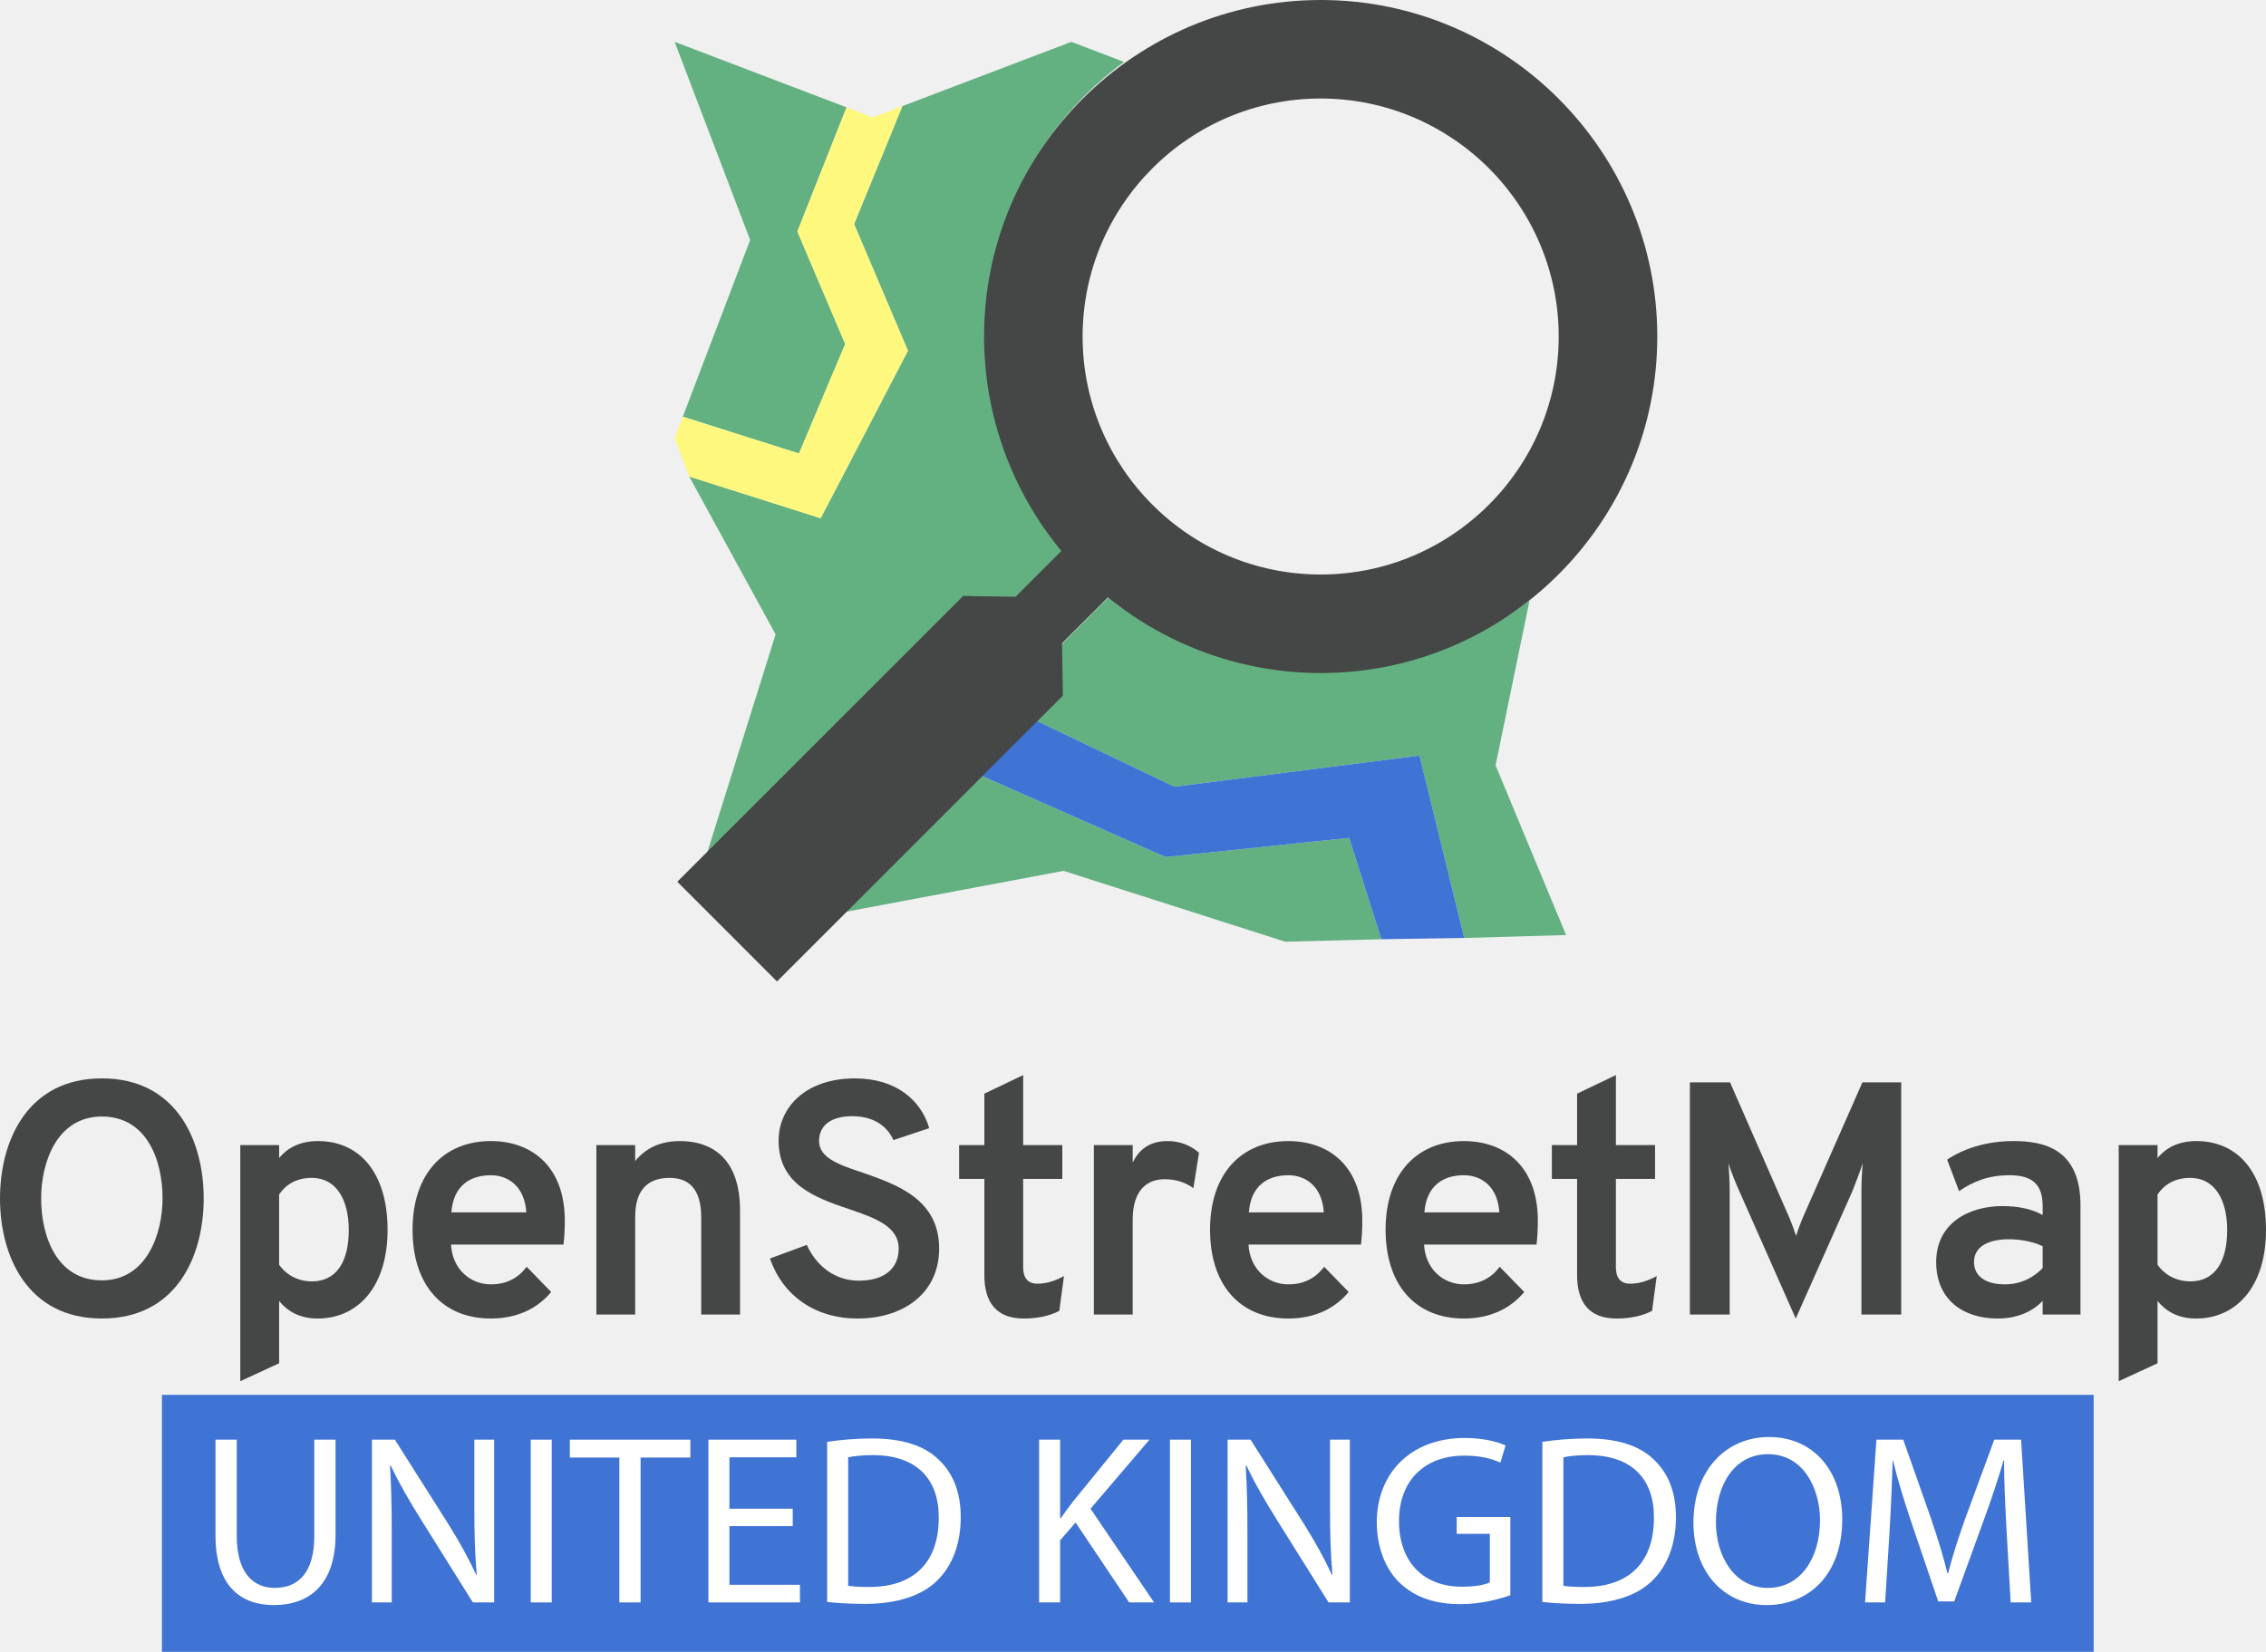
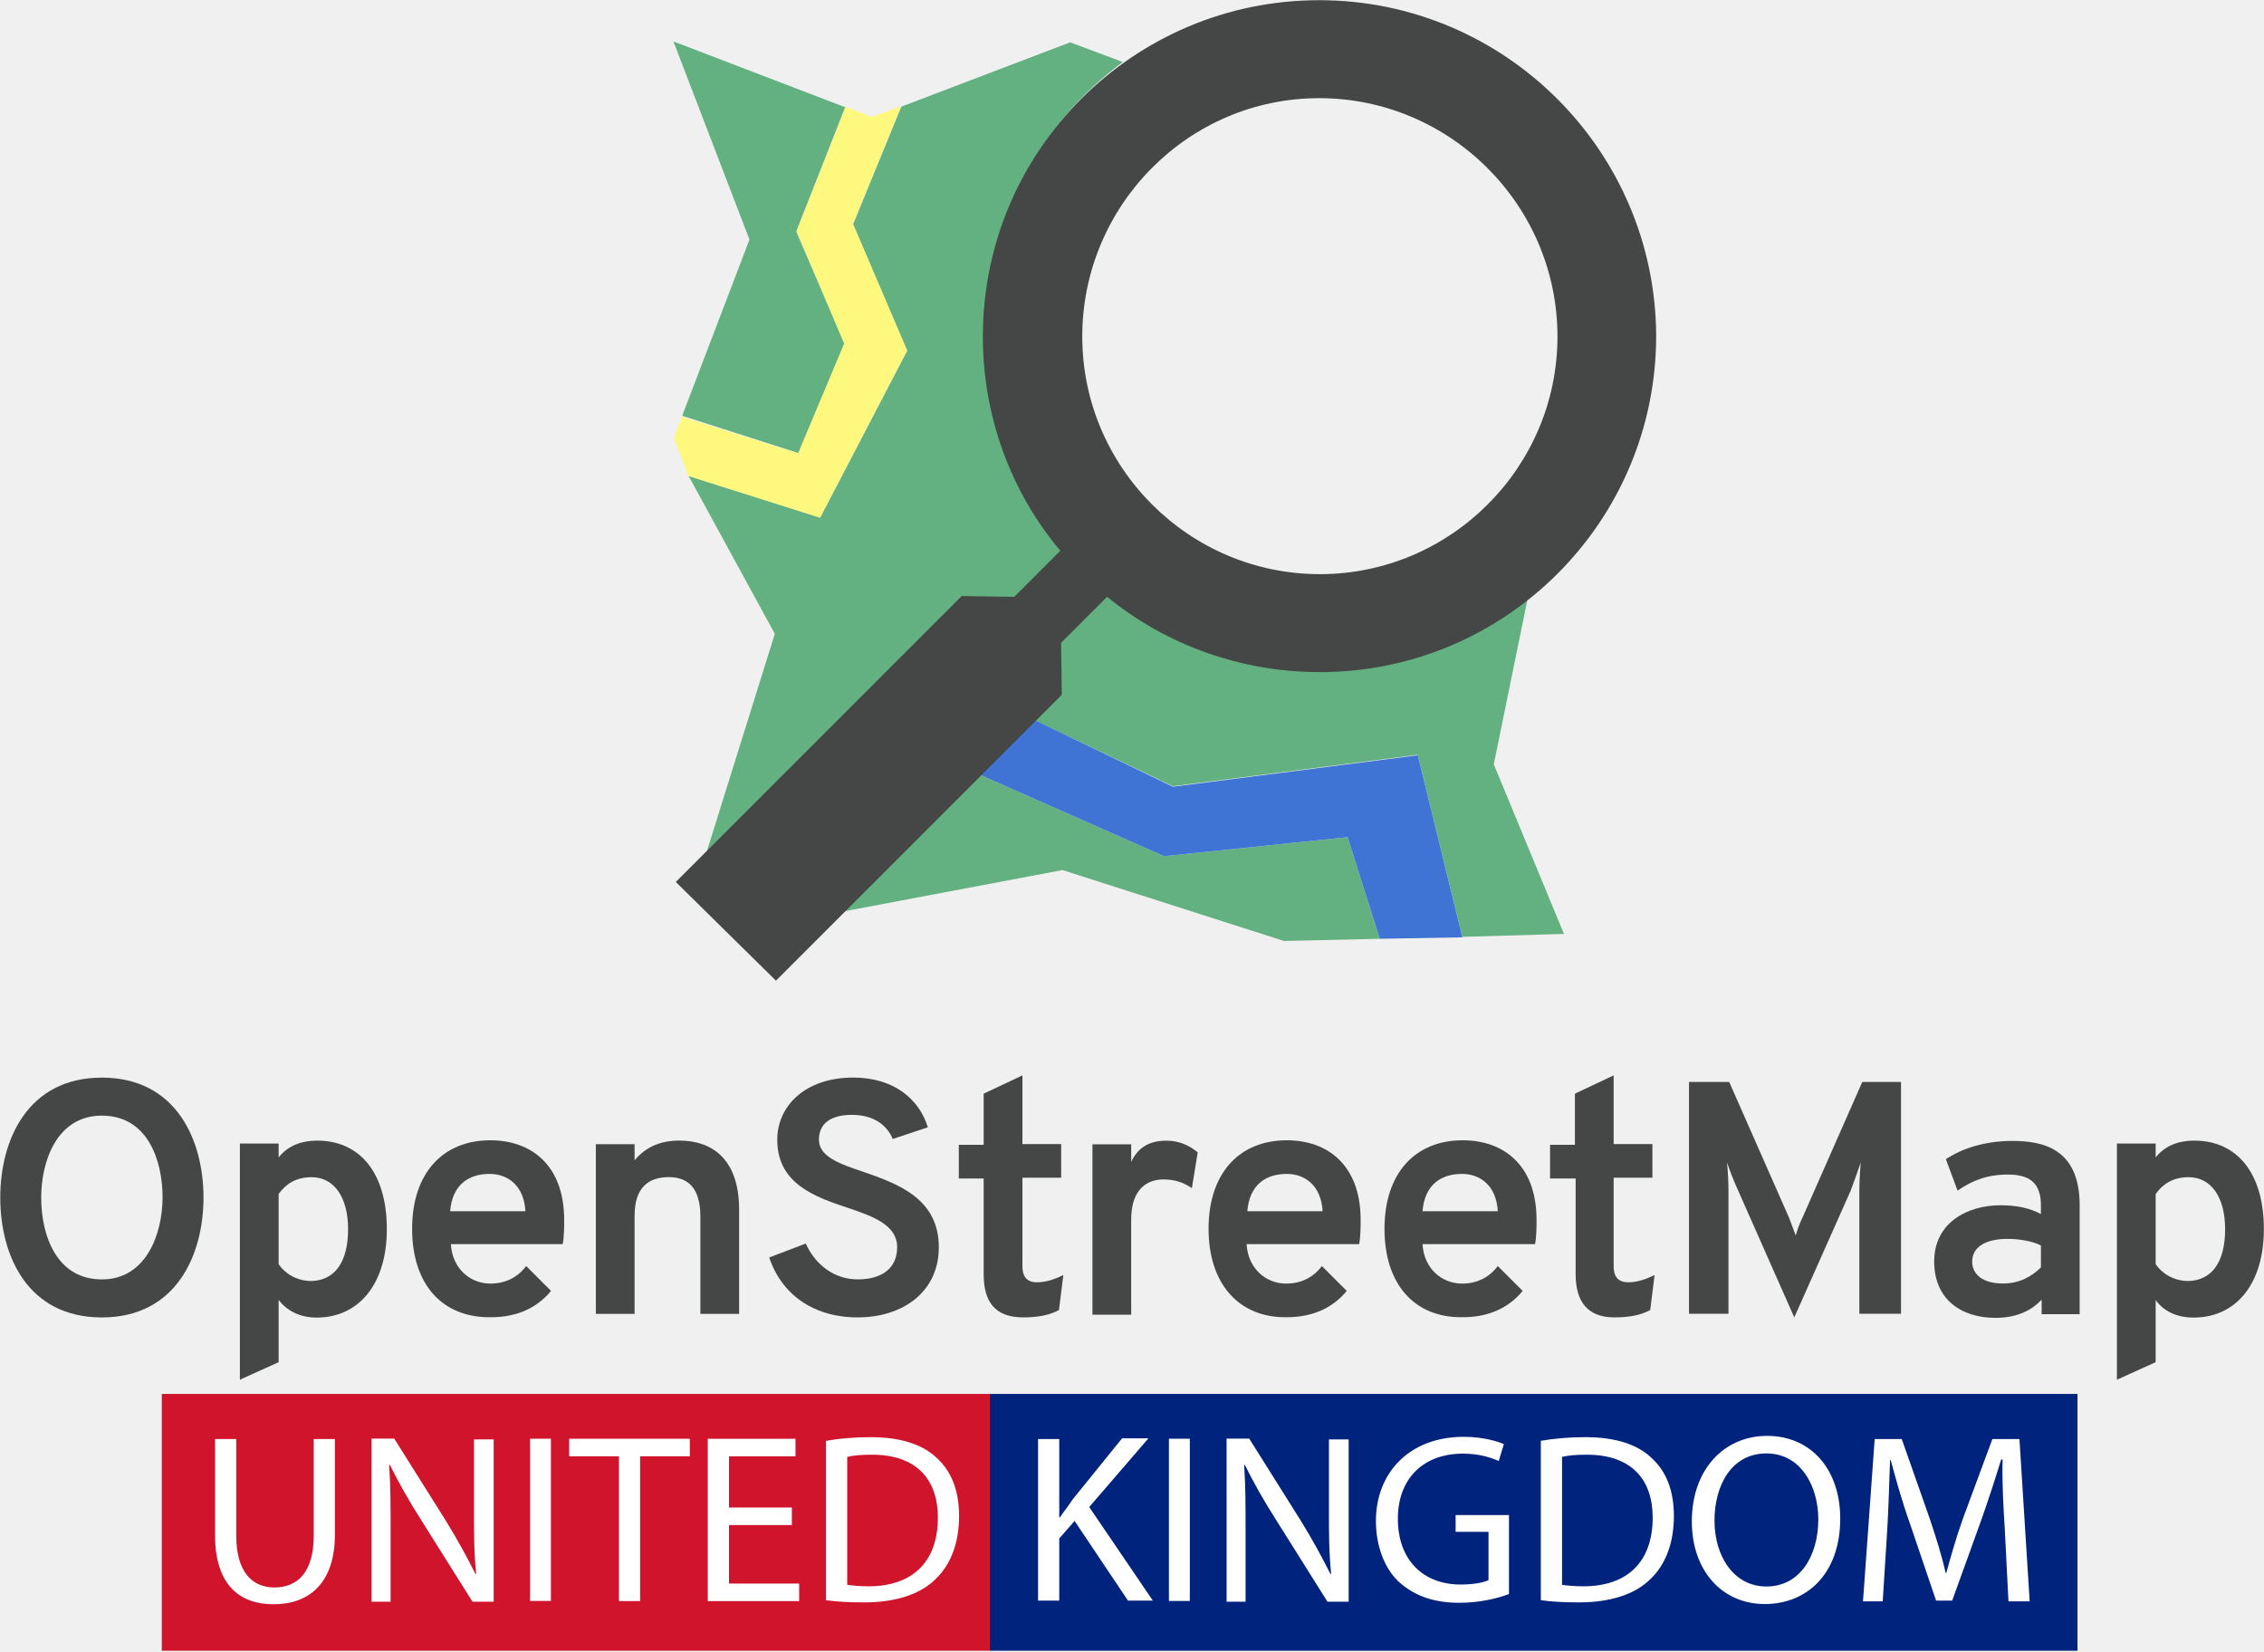
- <svg xmlns="http://www.w3.org/2000/svg" width="80.246mm" height="58.51mm" viewBox="0 0 80.246 58.51" version="1.1" id="svg5194">
-   <defs id="defs5188" />
+ <svg xmlns="http://www.w3.org/2000/svg" version="1.1" id="svg5194" x="0px" y="0px" viewBox="0 0 227.5 165.9" style="enable-background:new 0 0 227.5 165.9;" xml:space="preserve">
+   <style type="text/css">
+ 	.st0{fill:#D0142C;}
+ 	.st1{fill:#00237D;}
+ 	.st2{fill:#63B181;}
+ 	.st3{fill:#4074D4;}
+ 	.st4{fill:#FFF87F;}
+ 	.st5{fill:#454646;}
+ 	.st6{fill:#FFFFFF;}
+ </style>
  <g id="layer1" transform="translate(-97.24107,-207.5451)">
    <g id="g6567">
-       <path id="path4671" style="fill:#4074d4;fill-opacity:1;fill-rule:nonzero;stroke:none;stroke-width:0.735" d="m 171.384,266.055 h -68.408 v -9.103 h 68.408 z" />
-       <g transform="matrix(0.7346247,0,0,-0.7346247,145.0177,237.2233)" id="g4673">
-         <path id="path4675" style="fill:#63b181;fill-opacity:1;fill-rule:nonzero;stroke:none" d="m 0,0 -8.849,-0.925 -9.999,4.419 -6.322,-7.228 11.402,2.143 10.689,-3.416 4.631,0.12 z" />
+       <path id="path4671" class="st0" d="M196.7,373.4h-83.2v-25.8h83.2V373.4z" />
+       <path id="path4671_1_" class="st1" d="M306.1,373.4H196.7v-25.8h109.3V373.4z" />
+       <g id="g4673" transform="matrix(0.7346247,0,0,-0.7346247,145.0177,237.2233)">
+         <path id="path4675" class="st2" d="M119.3-74.1l-25.1-2.6L65.9-64.2L48-84.7l32.3,6.1l30.3-9.7     l13.1,0.3L119.3-74.1z" />
      </g>
-       <g transform="matrix(0.7346247,0,0,-0.7346247,147.5093,234.3091)" id="g4677">
-         <path id="path4679" style="fill:#63b181;fill-opacity:1;fill-rule:nonzero;stroke:none" d="m 0,0 2.161,-8.794 4.907,0.142 -3.4,8.179 1.637,7.953 C 2.557,5.352 -0.89,4.083 -4.635,4.083 c -3.889,0 -7.458,1.367 -10.255,3.645 l -2.606,-2.606 -2.033,-2.933 7.713,-3.69 z" />
+       <g id="g4677" transform="matrix(0.7346247,0,0,-0.7346247,147.5093,234.3091)">
+         <path id="path4679" class="st2" d="M125.5-66.8l6.1-24.9l13.9,0.4l-9.6,23.2l4.6,22.5     c-7.8-6-17.6-9.6-28.2-9.6c-11,0-21.1,3.9-29.1,10.3l-7.4-7.4l-5.8-8.3L92-71.1L125.5-66.8z" />
      </g>
-       <g transform="matrix(0.7346247,0,0,-0.7346247,145.0177,237.2233)" id="g4681">
-         <path id="path4683" style="fill:#4074d4;fill-opacity:1;fill-rule:nonzero;stroke:none" d="m 0,0 1.552,-4.887 4,0.06 -2.16,8.794 -11.816,-1.501 -7.712,3.69 -2.712,-2.662 9.999,-4.419 z" />
+       <g id="g4681" transform="matrix(0.7346247,0,0,-0.7346247,145.0177,237.2233)">
+         <path id="path4683" class="st3" d="M119.3-74.1l4.4-13.9l11.3,0.2l-6.1,24.9l-33.5-4.3     L73.6-56.7l-7.7-7.5l28.3-12.5L119.3-74.1z" />
      </g>
-       <g transform="matrix(0.7346247,0,0,-0.7346247,137.0475,209.7398)" id="g4685">
-         <path id="path4687" style="fill:#63b181;fill-opacity:1;fill-rule:nonzero;stroke:none" d="m 0,0 -2.541,0.97 -8.145,-3.099 -2.329,-5.687 2.597,-6.108 -4.207,-8.075 -6.337,2.011 4.164,-7.611 -3.571,-11.403 13.08,13.026 2.185,-0.335 2.492,2.492 c -2.509,2.861 -4.034,6.607 -4.034,10.711 0,5.381 2.616,10.15 6.646,13.108" />
+       <g id="g4685" transform="matrix(0.7346247,0,0,-0.7346247,137.0475,209.7398)">
+         <path id="path4687" class="st2" d="M99.4-5.5l-7.2,2.7l-23.1-8.8l-6.6-16.1L69.9-45L58-67.8     l-18,5.7l11.8-21.6L41.7-116l37.1,36.9l6.2-0.9L92-73c-7.1,8.1-11.4,18.7-11.4,30.4C80.6-27.4,88-13.9,99.4-5.5" />
      </g>
-       <g transform="matrix(0.7346247,0,0,-0.7346247,125.5349,223.6101)" id="g4689">
-         <path id="path4691" style="fill:#63b181;fill-opacity:1;fill-rule:nonzero;stroke:none" d="m 0,0 2.229,5.281 -2.306,5.426 2.371,5.985 -8.288,3.159 3.641,-9.555 -3.246,-8.519 z" />
+       <g id="g4689" transform="matrix(0.7346247,0,0,-0.7346247,125.5349,223.6101)">
+         <path id="path4691" class="st2" d="M70.7-40.1l6.3,15L70.4-9.8l6.7,17l-23.5,9L64-10.9     l-9.2-24.1L70.7-40.1z" />
      </g>
-       <g transform="matrix(0.7346247,0,0,-0.7346247,127.4867,215.4822)" id="g4693">
-         <path id="path4695" style="fill:#fff87f;fill-opacity:1;fill-rule:nonzero;stroke:none" d="m 0,0 2.329,5.687 -1.425,-0.541 -1.267,0.482 -2.371,-5.985 2.306,-5.426 -2.229,-5.281 -5.599,1.777 -0.395,-1.037 0.703,-1.848 6.338,-2.011 4.206,8.075 z" />
+       <g id="g4693" transform="matrix(0.7346247,0,0,-0.7346247,127.4867,215.4822)">
+         <path id="path4695" class="st4" d="M75.5-19.8l6.6,16.1l-4-1.5l-3.6,1.4l-6.7-17l6.5-15.4     l-6.3-15l-15.9,5L51-49.1l2-5.2L71-60l11.9,22.9L75.5-19.8z" />
      </g>
-       <g transform="matrix(0.7346247,0,0,-0.7346247,152.4397,219.4651)" id="g4697">
-         <path id="path4699" style="fill:#454646;fill-opacity:1;fill-rule:nonzero;stroke:none" d="m 0,0 c 0,-6.327 -5.148,-11.475 -11.475,-11.475 -6.328,0 -11.476,5.148 -11.476,11.475 0,6.327 5.148,11.476 11.476,11.476 C -5.147,11.476 0,6.328 0,0 m -11.475,16.226 c -8.947,0 -16.226,-7.278 -16.226,-16.225 0,-3.774 1.322,-7.434 3.726,-10.339 l -2.21,-2.21 -2.524,0.039 -13.78,-13.78 4.806,-4.807 13.78,13.78 -0.039,2.525 2.217,2.216 c 2.888,-2.355 6.519,-3.651 10.251,-3.651 8.947,0 16.226,7.279 16.226,16.226 -0.002,8.947 -7.28,16.226 -16.227,16.226 z" />
+       <g id="g4697" transform="matrix(0.7346247,0,0,-0.7346247,152.4397,219.4651)">
+         <path id="path4699" class="st5" d="M137.9-29.8c0-17.9-14.6-32.5-32.5-32.5     c-17.9,0-32.5,14.6-32.5,32.5S87.4,2.8,105.3,2.8S137.9-11.8,137.9-29.8 M105.3,16.2c-25.4,0-46-20.6-46-46     c0-10.7,3.7-21.1,10.6-29.3l-6.3-6.3l-7.2,0.1l-39.1-39.1L31-117.9l39.1,39.1L70-71.7l6.3,6.3c8.2-6.7,18.5-10.3,29.1-10.3     c25.4,0,46,20.6,46,46C151.3-4.4,130.7,16.2,105.3,16.2z" />
      </g>
-       <g transform="matrix(0.7346247,0,0,-0.7346247,105.6255,258.5396)" id="g4701">
-         <path id="path4703" style="fill:#ffffff;fill-opacity:1;fill-rule:nonzero;stroke:none" d="m 0,0 v -4.646 c 0,-1.757 0.78,-2.502 1.828,-2.502 1.164,0 1.909,0.768 1.909,2.502 V 0 h 1.025 v -4.576 c 0,-2.41 -1.269,-3.399 -2.969,-3.399 -1.606,0 -2.817,0.919 -2.817,3.353 V 0 Z" />
+       <g id="g4701" transform="matrix(0.7346247,0,0,-0.7346247,105.6255,258.5396)">
+         <path id="path4703" class="st6" d="M20.9-127.4v-13.2c0-5,2.2-7.1,5.2-7.1     c3.3,0,5.4,2.2,5.4,7.1v13.2h2.9v-13c0-6.8-3.6-9.6-8.4-9.6c-4.6,0-8,2.6-8,9.5v13.1H20.9z" />
      </g>
-       <g transform="matrix(0.7346247,0,0,-0.7346247,110.412,264.3042)" id="g4705">
-         <path id="path4707" style="fill:#ffffff;fill-opacity:1;fill-rule:nonzero;stroke:none" d="M 0,0 V 7.847 H 1.106 L 3.621,3.877 C 4.203,2.957 4.657,2.13 5.029,1.327 L 5.053,1.339 C 4.96,2.387 4.937,3.341 4.937,4.564 V 7.847 H 5.892 V 0 H 4.866 L 2.375,3.982 C 1.828,4.855 1.304,5.751 0.908,6.601 L 0.873,6.59 C 0.932,5.6 0.955,4.657 0.955,3.353 V 0 Z" />
+       <g id="g4705" transform="matrix(0.7346247,0,0,-0.7346247,110.412,264.3042)">
+         <path id="path4707" class="st6" d="M32.9-141.7v22.2H36l7.1-11.3c1.6-2.6,2.9-5,4-7.2l0.1,0     c-0.3,3-0.3,5.7-0.3,9.1v9.3h2.7v-22.2h-2.9l-7.1,11.3c-1.6,2.5-3,5-4.2,7.4l-0.1,0c0.2-2.8,0.2-5.5,0.2-9.2v-9.5H32.9z" />
      </g>
-       <path id="path4709" style="fill:#ffffff;fill-opacity:1;fill-rule:nonzero;stroke:none;stroke-width:0.735" d="m 116.78,264.304 h -0.744 v -5.765 h 0.744 z" />
-       <g transform="matrix(0.7346247,0,0,-0.7346247,119.1745,259.1727)" id="g4711">
-         <path id="path4713" style="fill:#ffffff;fill-opacity:1;fill-rule:nonzero;stroke:none" d="m 0,0 h -2.387 v 0.862 h 5.81 V 0 H 1.024 V -6.985 H 0 Z" />
+       <path id="path4709" class="st6" d="M152.6,368.4h-2.1v-16.3h2.1V368.4z" />
+       <g id="g4711" transform="matrix(0.7346247,0,0,-0.7346247,119.1745,259.1727)">
+         <path id="path4713" class="st6" d="M54.8-128.9H48v2.4h16.5v-2.4h-6.8v-19.8h-2.9V-128.9z" />
      </g>
-       <g transform="matrix(0.7346247,0,0,-0.7346247,125.3133,261.6014)" id="g4715">
-         <path id="path4717" style="fill:#ffffff;fill-opacity:1;fill-rule:nonzero;stroke:none" d="m 0,0 h -3.051 v -2.829 h 3.4 v -0.85 H -4.063 V 4.168 H 0.175 V 3.318 H -3.051 V 0.838 H 0 Z" />
+       <g id="g4715" transform="matrix(0.7346247,0,0,-0.7346247,125.3133,261.6014)">
+         <path id="path4717" class="st6" d="M70.1-135h-8.6v-8h9.6v-2.4H58.6v22.2h12v-2.4h-9.1v-7h8.6     V-135z" />
      </g>
-       <g transform="matrix(0.7346247,0,0,-0.7346247,127.2775,263.7142)" id="g4719">
-         <path id="path4721" style="fill:#ffffff;fill-opacity:1;fill-rule:nonzero;stroke:none" d="m 0,0 c 0.257,-0.046 0.629,-0.058 1.024,-0.058 2.166,0 3.342,1.211 3.342,3.329 C 4.378,5.123 3.33,6.299 1.187,6.299 0.664,6.299 0.268,6.252 0,6.194 Z m -1.013,6.939 c 0.617,0.093 1.351,0.163 2.155,0.163 1.455,0 2.491,-0.338 3.177,-0.978 0.7,-0.64 1.107,-1.548 1.107,-2.817 0,-1.281 -0.396,-2.329 -1.13,-3.051 -0.733,-0.733 -1.944,-1.129 -3.469,-1.129 -0.722,0 -1.327,0.035 -1.84,0.093 z" />
+       <g id="g4719" transform="matrix(0.7346247,0,0,-0.7346247,127.2775,263.7142)">
+         <path id="path4721" class="st6" d="M75-140.3c0.7-0.1,1.8-0.2,2.9-0.2c6.1,0,9.5,3.4,9.5,9.4     c0,5.2-2.9,8.6-9,8.6c-1.5,0-2.6-0.1-3.4-0.3V-140.3z M72.1-120.6c1.7,0.3,3.8,0.5,6.1,0.5c4.1,0,7.1-1,9-2.8     c2-1.8,3.1-4.4,3.1-8c0-3.6-1.1-6.6-3.2-8.6c-2.1-2.1-5.5-3.2-9.8-3.2c-2,0-3.8,0.1-5.2,0.3V-120.6z" />
      </g>
-       <g transform="matrix(0.7346247,0,0,-0.7346247,134.0384,258.5396)" id="g4723">
-         <path id="path4725" style="fill:#ffffff;fill-opacity:1;fill-rule:nonzero;stroke:none" d="m 0,0 h 1.013 v -3.784 h 0.035 c 0.21,0.303 0.419,0.582 0.617,0.838 L 4.063,0 H 5.32 L 2.479,-3.33 5.542,-7.847 H 4.343 L 1.758,-3.994 1.013,-4.855 V -7.847 H 0 Z" />
+       <g id="g4723" transform="matrix(0.7346247,0,0,-0.7346247,134.0384,258.5396)">
+         <path id="path4725" class="st6" d="M91.9-127.4h2.9v-10.7h0.1c0.6,0.9,1.2,1.6,1.7,2.4l6.8,8.4     h3.6l-8.1-9.4l8.7-12.8h-3.4l-7.3,10.9l-2.1-2.4v-8.5h-2.9V-127.4z" />
      </g>
-       <path id="path4727" style="fill:#ffffff;fill-opacity:1;fill-rule:nonzero;stroke:none;stroke-width:0.735" d="m 139.416,264.304 h -0.744 v -5.765 h 0.744 z" />
-       <g transform="matrix(0.7346247,0,0,-0.7346247,140.7146,264.3042)" id="g4729">
-         <path id="path4731" style="fill:#ffffff;fill-opacity:1;fill-rule:nonzero;stroke:none" d="M 0,0 V 7.847 H 1.106 L 3.621,3.877 C 4.203,2.957 4.657,2.13 5.029,1.327 L 5.053,1.339 C 4.96,2.387 4.937,3.341 4.937,4.564 V 7.847 H 5.892 V 0 H 4.866 L 2.375,3.982 C 1.828,4.855 1.304,5.751 0.908,6.601 L 0.873,6.59 C 0.932,5.6 0.955,4.657 0.955,3.353 V 0 Z" />
+       <path id="path4727" class="st6" d="M216.8,368.4h-2.1v-16.3h2.1V368.4z" />
+       <g id="g4729" transform="matrix(0.7346247,0,0,-0.7346247,140.7146,264.3042)">
+         <path id="path4731" class="st6" d="M108.6-141.7v22.2h3.1l7.1-11.3c1.6-2.6,2.9-5,4-7.2l0.1,0     c-0.3,3-0.3,5.7-0.3,9.1v9.3h2.7v-22.2h-2.9l-7.1,11.3c-1.6,2.5-3,5-4.2,7.4l-0.1,0c0.2-2.8,0.2-5.5,0.2-9.2v-9.5H108.6z" />
      </g>
-       <g transform="matrix(0.7346247,0,0,-0.7346247,150.7267,264.0478)" id="g4733">
-         <path id="path4735" style="fill:#ffffff;fill-opacity:1;fill-rule:nonzero;stroke:none" d="m 0,0 c -0.454,-0.163 -1.351,-0.431 -2.41,-0.431 -1.188,0 -2.165,0.303 -2.934,1.036 -0.676,0.652 -1.094,1.7 -1.094,2.923 0.011,2.34 1.618,4.052 4.25,4.052 0.908,0 1.618,-0.199 1.956,-0.362 L -0.478,6.392 c -0.418,0.186 -0.942,0.337 -1.734,0.337 -1.909,0 -3.155,-1.187 -3.155,-3.155 0,-1.991 1.199,-3.166 3.027,-3.166 0.663,0 1.117,0.093 1.351,0.209 V 2.958 H -2.585 V 3.772 H 0 Z" />
+       <g id="g4733" transform="matrix(0.7346247,0,0,-0.7346247,150.7267,264.0478)">
+         <path id="path4735" class="st6" d="M133.6-141.1c-1.3-0.5-3.8-1.2-6.8-1.2     c-3.4,0-6.1,0.9-8.3,2.9c-1.9,1.8-3.1,4.8-3.1,8.3c0,6.6,4.6,11.5,12,11.5c2.6,0,4.6-0.6,5.5-1l-0.7-2.3c-1.2,0.5-2.7,1-4.9,1     c-5.4,0-8.9-3.4-8.9-8.9c0-5.6,3.4-9,8.6-9c1.9,0,3.2,0.3,3.8,0.6v6.6h-4.5v2.3h7.3V-141.1z" />
      </g>
-       <g transform="matrix(0.7346247,0,0,-0.7346247,152.6049,263.7142)" id="g4737">
-         <path id="path4739" style="fill:#ffffff;fill-opacity:1;fill-rule:nonzero;stroke:none" d="m 0,0 c 0.257,-0.046 0.629,-0.058 1.024,-0.058 2.166,0 3.342,1.211 3.342,3.329 C 4.378,5.123 3.33,6.299 1.187,6.299 0.664,6.299 0.268,6.252 0,6.194 Z m -1.013,6.939 c 0.617,0.093 1.351,0.163 2.155,0.163 1.455,0 2.491,-0.338 3.177,-0.978 0.7,-0.64 1.107,-1.548 1.107,-2.817 0,-1.281 -0.396,-2.329 -1.13,-3.051 -0.733,-0.733 -1.944,-1.129 -3.469,-1.129 -0.722,0 -1.327,0.035 -1.84,0.093 z" />
+       <g id="g4737" transform="matrix(0.7346247,0,0,-0.7346247,152.6049,263.7142)">
+         <path id="path4739" class="st6" d="M138.3-140.3c0.7-0.1,1.8-0.2,2.9-0.2     c6.1,0,9.5,3.4,9.5,9.4c0,5.2-2.9,8.6-9,8.6c-1.5,0-2.6-0.1-3.4-0.3V-140.3z M135.4-120.6c1.7,0.3,3.8,0.5,6.1,0.5     c4.1,0,7.1-1,9-2.8c2-1.8,3.1-4.4,3.1-8c0-3.6-1.1-6.6-3.2-8.6c-2.1-2.1-5.5-3.2-9.8-3.2c-2,0-3.8,0.1-5.2,0.3V-120.6z" />
      </g>
-       <g transform="matrix(0.7346247,0,0,-0.7346247,158.007,261.4562)" id="g4741">
-         <path id="path4743" style="fill:#ffffff;fill-opacity:1;fill-rule:nonzero;stroke:none" d="m 0,0 c 0,-1.677 0.908,-3.178 2.503,-3.178 1.606,0 2.515,1.478 2.515,3.26 0,1.56 -0.815,3.189 -2.503,3.189 C 0.838,3.271 0,1.723 0,0 m 6.089,0.128 c 0,-2.701 -1.642,-4.133 -3.644,-4.133 -2.073,0 -3.528,1.607 -3.528,3.982 0,2.491 1.549,4.121 3.645,4.121 2.141,0 3.527,-1.641 3.527,-3.97" />
+       <g id="g4741" transform="matrix(0.7346247,0,0,-0.7346247,158.007,261.4562)">
+         <path id="path4743" class="st6" d="M151.8-134.6c0-4.8,2.6-9,7.1-9c4.6,0,7.1,4.2,7.1,9.2     c0,4.4-2.3,9-7.1,9C154.1-125.4,151.8-129.8,151.8-134.6 M169-134.3c0-7.7-4.7-11.7-10.3-11.7c-5.9,0-10,4.6-10,11.3     c0,7.1,4.4,11.7,10.3,11.7C165.1-123,169-127.7,169-134.3" />
      </g>
-       <g transform="matrix(0.7346247,0,0,-0.7346247,168.301,261.7726)" id="g4745">
-         <path id="path4747" style="fill:#ffffff;fill-opacity:1;fill-rule:nonzero;stroke:none" d="M 0,0 C -0.059,1.094 -0.128,2.41 -0.117,3.388 H -0.151 C -0.419,2.468 -0.745,1.49 -1.142,0.407 L -2.526,-3.4 h -0.769 l -1.269,3.737 c -0.373,1.106 -0.687,2.12 -0.909,3.051 H -5.495 C -5.519,2.41 -5.577,1.094 -5.646,-0.082 l -0.21,-3.364 h -0.967 l 0.548,7.847 h 1.292 l 1.338,-3.796 c 0.327,-0.966 0.594,-1.828 0.792,-2.643 h 0.036 c 0.197,0.792 0.476,1.654 0.826,2.643 l 1.397,3.796 h 1.292 l 0.489,-7.847 h -0.99 z" />
+       <g id="g4745" transform="matrix(0.7346247,0,0,-0.7346247,168.301,261.7726)">
+         <path id="path4747" class="st6" d="M177.5-135.4c-0.2,3.1-0.4,6.8-0.3,9.6H177     c-0.8-2.6-1.7-5.4-2.8-8.5l-3.9-10.8h-2.2l-3.6,10.6c-1.1,3.1-1.9,6-2.6,8.6h-0.1c-0.1-2.8-0.2-6.5-0.4-9.8l-0.6-9.5h-2.7     l1.6,22.2h3.7l3.8-10.8c0.9-2.7,1.7-5.2,2.2-7.5h0.1c0.6,2.2,1.3,4.7,2.3,7.5l4,10.8h3.7l1.4-22.2H178L177.5-135.4z" />
      </g>
-       <g transform="matrix(0.7346247,0,0,-0.7346247,102.9976,249.9952)" id="g4749">
-         <path id="path4751" style="fill:#454646;fill-opacity:1;fill-rule:nonzero;stroke:none" d="m 0,0 c 0,1.839 -0.751,3.95 -2.926,3.95 -2.175,0 -2.927,-2.223 -2.927,-3.95 0,-1.823 0.752,-3.95 2.927,-3.95 C -0.768,-3.95 0,-1.711 0,0 m -7.836,0 c 0,2.766 1.312,5.789 4.91,5.789 3.613,0 4.909,-3.023 4.909,-5.789 0,-2.767 -1.296,-5.789 -4.909,-5.789 -3.598,0 -4.91,3.022 -4.91,5.789" />
+       <g id="g4749" transform="matrix(0.7346247,0,0,-0.7346247,102.9976,249.9952)">
+         <path id="path4751" class="st5" d="M14.4-106c0,5.2-2.1,11.2-8.3,11.2s-8.3-6.3-8.3-11.2     c0-5.2,2.1-11.2,8.3-11.2C12.2-117.2,14.4-110.9,14.4-106 M-7.8-106c0,7.8,3.7,16.4,13.9,16.4C16.3-89.6,20-98.2,20-106     c0-7.8-3.7-16.4-13.9-16.4C-4.1-122.4-7.8-113.9-7.8-106" />
      </g>
-       <g transform="matrix(0.7346247,0,0,-0.7346247,109.592,251.1115)" id="g4753">
-         <path id="path4755" style="fill:#454646;fill-opacity:1;fill-rule:nonzero;stroke:none" d="m 0,0 c 0,1.487 -0.624,2.511 -1.775,2.511 -0.736,0 -1.247,-0.304 -1.583,-0.8 v -3.39 c 0.288,-0.416 0.831,-0.8 1.583,-0.8 C -0.64,-2.479 0,-1.599 0,0 M -3.358,-3.422 V -6.428 L -5.229,-7.292 V 4.094 h 1.871 V 3.47 c 0.399,0.48 0.991,0.816 1.871,0.816 2.03,0 3.358,-1.552 3.358,-4.286 0,-2.687 -1.392,-4.27 -3.375,-4.27 -0.879,0 -1.471,0.368 -1.854,0.848" />
+       <g id="g4753" transform="matrix(0.7346247,0,0,-0.7346247,109.592,251.1115)">
+         <path id="path4755" class="st5" d="M30.8-108.8c0,4.2-1.8,7.1-5,7.1c-2.1,0-3.5-0.9-4.5-2.3     v-9.6c0.8-1.2,2.4-2.3,4.5-2.3C29-115.8,30.8-113.3,30.8-108.8 M21.3-118.5v-8.5l-5.3-2.4v32.3h5.3V-99c1.1,1.4,2.8,2.3,5.3,2.3     c5.8,0,9.5-4.4,9.5-12.1c0-7.6-3.9-12.1-9.6-12.1C24.1-120.9,22.4-119.9,21.3-118.5" />
      </g>
-       <g transform="matrix(0.7346247,0,0,-0.7346247,115.8794,250.4888)" id="g4757">
-         <path id="path4759" style="fill:#454646;fill-opacity:1;fill-rule:nonzero;stroke:none" d="M 0,0 C -0.08,1.247 -0.863,1.791 -1.711,1.791 -2.718,1.791 -3.518,1.279 -3.613,0 Z m -5.484,-0.832 c 0,2.671 1.487,4.27 3.773,4.27 1.967,0 3.566,-1.215 3.566,-3.838 0,-0.335 -0.015,-0.784 -0.064,-1.151 H -3.63 c 0.065,-1.199 0.943,-1.919 1.919,-1.919 0.72,0 1.296,0.272 1.728,0.847 l 1.182,-1.215 c -0.638,-0.767 -1.598,-1.279 -2.91,-1.279 -2.318,0 -3.773,1.599 -3.773,4.285" />
+       <g id="g4757" transform="matrix(0.7346247,0,0,-0.7346247,115.8794,250.4888)">
+         <path id="path4759" class="st5" d="M46.5-107.2c-0.2,3.5-2.4,5.1-4.9,5.1     c-2.9,0-5.1-1.5-5.4-5.1H46.5z M31-109.6c0,7.6,4.2,12.1,10.7,12.1c5.6,0,10.1-3.4,10.1-10.9c0-0.9,0-2.2-0.2-3.3H36.3     c0.2-3.4,2.7-5.4,5.4-5.4c2,0,3.7,0.8,4.9,2.4l3.4-3.4c-1.8-2.2-4.5-3.6-8.2-3.6C35.1-121.8,31-117.2,31-109.6" />
      </g>
-       <g transform="matrix(0.7346247,0,0,-0.7346247,122.0734,250.6649)" id="g4761">
-         <path id="path4763" style="fill:#454646;fill-opacity:1;fill-rule:nonzero;stroke:none" d="m 0,0 c 0,1.343 -0.576,1.903 -1.52,1.903 -1.007,0 -1.663,-0.528 -1.663,-1.871 v -4.718 h -1.871 v 8.172 h 1.871 V 2.718 c 0.528,0.64 1.232,0.96 2.16,0.96 1.55,0 2.894,-0.847 2.894,-3.343 V -4.686 H 0 Z" />
+       <g id="g4761" transform="matrix(0.7346247,0,0,-0.7346247,122.0734,250.6649)">
+         <path id="path4763" class="st5" d="M62-107.7c0,3.8-1.6,5.4-4.3,5.4c-2.9,0-4.7-1.5-4.7-5.3     V-121h-5.3v23.2H53v-2.2c1.5,1.8,3.5,2.7,6.1,2.7c4.4,0,8.2-2.4,8.2-9.5V-121H62V-107.7z" />
      </g>
-       <g transform="matrix(0.7346247,0,0,-0.7346247,124.5084,252.1216)" id="g4765">
-         <path id="path4767" style="fill:#454646;fill-opacity:1;fill-rule:nonzero;stroke:none" d="m 0,0 1.775,0.655 c 0.463,-1.023 1.359,-1.726 2.51,-1.726 1.152,0 1.919,0.527 1.919,1.55 0,1.072 -1.135,1.472 -2.398,1.904 -1.599,0.543 -3.39,1.167 -3.39,3.294 0,1.631 1.327,3.006 3.678,3.006 1.951,0 3.181,-1.023 3.582,-2.399 L 5.948,5.709 C 5.661,6.364 5.021,6.86 3.966,6.86 2.958,6.86 2.366,6.428 2.366,5.661 2.366,4.845 3.342,4.509 4.51,4.125 6.141,3.55 8.155,2.846 8.155,0.479 8.155,-1.679 6.429,-2.895 4.222,-2.895 2.158,-2.895 0.607,-1.775 0,0" />
+       <g id="g4765" transform="matrix(0.7346247,0,0,-0.7346247,124.5084,252.1216)">
+         <path id="path4767" class="st5" d="M68.1-111.3l5,1.9c1.3-2.9,3.9-4.9,7.1-4.9     c3.3,0,5.4,1.5,5.4,4.4c0,3-3.2,4.2-6.8,5.4c-4.5,1.5-9.6,3.3-9.6,9.3c0,4.6,3.8,8.5,10.4,8.5c5.5,0,9-2.9,10.2-6.8L85-95.1     c-0.8,1.9-2.6,3.3-5.6,3.3c-2.9,0-4.5-1.2-4.5-3.4c0-2.3,2.8-3.3,6.1-4.4c4.6-1.6,10.3-3.6,10.3-10.3c0-6.1-4.9-9.6-11.1-9.6     C74.2-119.5,69.8-116.4,68.1-111.3" />
      </g>
-       <g transform="matrix(0.7346247,0,0,-0.7346247,132.1,252.7092)" id="g4769">
-         <path id="path4771" style="fill:#454646;fill-opacity:1;fill-rule:nonzero;stroke:none" d="M 0,0 V 4.638 H -1.216 V 6.269 H 0 V 8.747 L 1.871,9.643 V 6.269 H 3.758 V 4.638 H 1.871 v -4.27 c 0,-0.464 0.192,-0.784 0.688,-0.784 0.416,0 0.847,0.128 1.279,0.368 L 3.613,-1.727 C 3.15,-1.967 2.574,-2.095 1.902,-2.095 0.56,-2.095 0,-1.295 0,0" />
+       <g id="g4769" transform="matrix(0.7346247,0,0,-0.7346247,132.1,252.7092)">
+         <path id="path4771" class="st5" d="M87.1-112.8v13.1h-3.4v4.6h3.4v7l5.3,2.5V-95h5.3v-4.6h-5.3     v-12.1c0-1.3,0.5-2.2,2-2.2c1.2,0,2.4,0.4,3.6,1l-0.6-4.8c-1.3-0.7-2.9-1-4.9-1C88.6-118.7,87.1-116.5,87.1-112.8" />
      </g>
-       <g transform="matrix(0.7346247,0,0,-0.7346247,135.9783,248.1041)" id="g4773">
-         <path id="path4775" style="fill:#454646;fill-opacity:1;fill-rule:nonzero;stroke:none" d="m 0,0 h 1.871 v -0.848 c 0.32,0.672 0.863,1.04 1.679,1.04 0.608,0 1.103,-0.208 1.519,-0.56 L 4.798,-2.079 c -0.336,0.24 -0.768,0.432 -1.392,0.432 -0.719,0 -1.535,-0.4 -1.535,-1.951 V -8.171 H 0 Z" />
+       <g id="g4773" transform="matrix(0.7346247,0,0,-0.7346247,135.9783,248.1041)">
+         <path id="path4775" class="st5" d="M96.7-101.3h5.3v-2.4c0.9,1.9,2.4,2.9,4.8,2.9     c1.7,0,3.1-0.6,4.3-1.6l-0.8-4.9c-1,0.7-2.2,1.2-3.9,1.2c-2,0-4.4-1.1-4.4-5.5v-13h-5.3V-101.3z" />
      </g>
-       <g transform="matrix(0.7346247,0,0,-0.7346247,144.1209,250.4888)" id="g4777">
-         <path id="path4779" style="fill:#454646;fill-opacity:1;fill-rule:nonzero;stroke:none" d="M 0,0 C -0.08,1.247 -0.863,1.791 -1.711,1.791 -2.718,1.791 -3.518,1.279 -3.613,0 Z m -5.484,-0.832 c 0,2.671 1.487,4.27 3.773,4.27 1.967,0 3.566,-1.215 3.566,-3.838 0,-0.335 -0.015,-0.784 -0.064,-1.151 H -3.63 c 0.065,-1.199 0.943,-1.919 1.919,-1.919 0.72,0 1.296,0.272 1.728,0.847 l 1.182,-1.215 c -0.638,-0.767 -1.598,-1.279 -2.91,-1.279 -2.318,0 -3.773,1.599 -3.773,4.285" />
+       <g id="g4777" transform="matrix(0.7346247,0,0,-0.7346247,144.1209,250.4888)">
+         <path id="path4779" class="st5" d="M117.1-107.2c-0.2,3.5-2.4,5.1-4.9,5.1     c-2.9,0-5.1-1.5-5.4-5.1H117.1z M101.5-109.6c0,7.6,4.2,12.1,10.7,12.1c5.6,0,10.1-3.4,10.1-10.9c0-0.9,0-2.2-0.2-3.3h-15.4     c0.2-3.4,2.7-5.4,5.4-5.4c2,0,3.7,0.8,4.9,2.4l3.4-3.4c-1.8-2.2-4.5-3.6-8.2-3.6C105.7-121.8,101.5-117.2,101.5-109.6" />
      </g>
-       <g transform="matrix(0.7346247,0,0,-0.7346247,150.3379,250.4888)" id="g4781">
-         <path id="path4783" style="fill:#454646;fill-opacity:1;fill-rule:nonzero;stroke:none" d="M 0,0 C -0.08,1.247 -0.863,1.791 -1.711,1.791 -2.718,1.791 -3.518,1.279 -3.613,0 Z m -5.484,-0.832 c 0,2.671 1.487,4.27 3.773,4.27 1.967,0 3.566,-1.215 3.566,-3.838 0,-0.335 -0.015,-0.784 -0.064,-1.151 H -3.63 c 0.065,-1.199 0.943,-1.919 1.919,-1.919 0.72,0 1.296,0.272 1.728,0.847 l 1.182,-1.215 c -0.638,-0.767 -1.598,-1.279 -2.91,-1.279 -2.318,0 -3.773,1.599 -3.773,4.285" />
+       <g id="g4781" transform="matrix(0.7346247,0,0,-0.7346247,150.3379,250.4888)">
+         <path id="path4783" class="st5" d="M132.6-107.2c-0.2,3.5-2.4,5.1-4.9,5.1     c-2.9,0-5.1-1.5-5.4-5.1H132.6z M117.1-109.6c0,7.6,4.2,12.1,10.7,12.1c5.6,0,10.1-3.4,10.1-10.9c0-0.9,0-2.2-0.2-3.3h-15.4     c0.2-3.4,2.7-5.4,5.4-5.4c2,0,3.7,0.8,4.9,2.4l3.4-3.4c-1.8-2.2-4.5-3.6-8.2-3.6C121.2-121.8,117.1-117.2,117.1-109.6" />
      </g>
-       <g transform="matrix(0.7346247,0,0,-0.7346247,153.0906,252.7092)" id="g4785">
-         <path id="path4787" style="fill:#454646;fill-opacity:1;fill-rule:nonzero;stroke:none" d="M 0,0 V 4.638 H -1.216 V 6.269 H 0 V 8.747 L 1.871,9.643 V 6.269 H 3.758 V 4.638 H 1.871 v -4.27 c 0,-0.464 0.192,-0.784 0.688,-0.784 0.415,0 0.847,0.128 1.279,0.368 L 3.614,-1.727 C 3.15,-1.967 2.574,-2.095 1.902,-2.095 0.56,-2.095 0,-1.295 0,0" />
+       <g id="g4785" transform="matrix(0.7346247,0,0,-0.7346247,153.0906,252.7092)">
+         <path id="path4787" class="st5" d="M139.5-112.8v13.1H136v4.6h3.4v7l5.3,2.5V-95h5.3v-4.6h-5.3     v-12.1c0-1.3,0.5-2.2,2-2.2c1.2,0,2.4,0.4,3.6,1l-0.6-4.8c-1.3-0.7-2.9-1-4.9-1C141.1-118.7,139.5-116.5,139.5-112.8" />
      </g>
-       <g transform="matrix(0.7346247,0,0,-0.7346247,163.1594,254.1071)" id="g4789">
-         <path id="path4791" style="fill:#454646;fill-opacity:1;fill-rule:nonzero;stroke:none" d="M 0,0 V 5.949 C 0,6.349 0.031,6.988 0.063,7.292 -0.08,6.86 -0.288,6.316 -0.448,5.917 L -3.166,-0.192 -5.885,5.949 C -6.061,6.333 -6.269,6.86 -6.413,7.292 -6.381,6.988 -6.349,6.349 -6.349,5.949 V 0 h -1.919 v 11.194 h 1.935 L -3.454,4.622 C -3.343,4.35 -3.23,4.046 -3.15,3.79 c 0.08,0.256 0.191,0.56 0.303,0.832 l 2.895,6.572 H 1.919 V 0 Z" />
+       <g id="g4789" transform="matrix(0.7346247,0,0,-0.7346247,163.1594,254.1071)">
+         <path id="path4791" class="st5" d="M164.6-116.3v16.9c0,1.1,0.1,2.9,0.2,3.8     c-0.4-1.2-1-2.8-1.4-3.9l-7.7-17.3l-7.7,17.4c-0.5,1.1-1.1,2.6-1.5,3.8c0.1-0.9,0.2-2.7,0.2-3.8v-16.9h-5.4v31.7h5.5l8.2-18.6     c0.3-0.8,0.6-1.6,0.9-2.4c0.2,0.7,0.5,1.6,0.9,2.4l8.2,18.6h5.3v-31.7H164.6z" />
      </g>
-       <g transform="matrix(0.7346247,0,0,-0.7346247,169.578,252.4624)" id="g4793">
-         <path id="path4795" style="fill:#454646;fill-opacity:1;fill-rule:nonzero;stroke:none" d="m 0,0 v 1.056 c -0.432,0.207 -1.023,0.335 -1.631,0.335 -0.928,0 -1.679,-0.32 -1.679,-1.103 0,-0.64 0.512,-1.072 1.487,-1.072 0.8,0 1.408,0.352 1.823,0.784 m 0,-1.583 c -0.399,-0.416 -1.087,-0.848 -2.175,-0.848 -1.679,0 -2.958,0.928 -2.958,2.719 0,1.887 1.583,2.702 3.198,2.702 0.768,0 1.423,-0.143 1.935,-0.431 V 2.99 c 0,1.072 -0.527,1.488 -1.599,1.488 -0.992,0 -1.743,-0.289 -2.43,-0.768 l -0.576,1.519 c 0.735,0.496 1.823,0.896 3.198,0.896 1.439,0 3.23,-0.352 3.23,-3.103 V -2.239 H 0 Z" />
+       <g id="g4793" transform="matrix(0.7346247,0,0,-0.7346247,169.578,252.4624)">
+         <path id="path4795" class="st5" d="M180.7-112.2v3c-1.2,0.6-2.9,0.9-4.6,0.9     c-2.6,0-4.8-0.9-4.8-3.1c0-1.8,1.5-3,4.2-3C177.8-114.4,179.5-113.4,180.7-112.2 M180.7-116.7c-1.1-1.2-3.1-2.4-6.2-2.4     c-4.8,0-8.4,2.6-8.4,7.7c0,5.3,4.5,7.7,9.1,7.7c2.2,0,4-0.4,5.5-1.2v1.2c0,3-1.5,4.2-4.5,4.2c-2.8,0-4.9-0.8-6.9-2.2l-1.6,4.3     c2.1,1.4,5.2,2.5,9.1,2.5c4.1,0,9.2-1,9.2-8.8v-14.9h-5.2V-116.7z" />
      </g>
-       <g transform="matrix(0.7346247,0,0,-0.7346247,176.1129,251.1115)" id="g4797">
-         <path id="path4799" style="fill:#454646;fill-opacity:1;fill-rule:nonzero;stroke:none" d="m 0,0 c 0,1.487 -0.624,2.511 -1.775,2.511 -0.736,0 -1.247,-0.304 -1.583,-0.8 v -3.39 c 0.288,-0.416 0.831,-0.8 1.583,-0.8 C -0.64,-2.479 0,-1.599 0,0 M -3.358,-3.422 V -6.428 L -5.229,-7.292 V 4.094 h 1.871 V 3.47 c 0.399,0.48 0.991,0.816 1.871,0.816 2.03,0 3.358,-1.552 3.358,-4.286 0,-2.687 -1.392,-4.27 -3.375,-4.27 -0.879,0 -1.471,0.368 -1.854,0.848" />
+       <g id="g4797" transform="matrix(0.7346247,0,0,-0.7346247,176.1129,251.1115)">
+         <path id="path4799" class="st5" d="M197-108.8c0,4.2-1.8,7.1-5,7.1c-2.1,0-3.5-0.9-4.5-2.3     v-9.6c0.8-1.2,2.4-2.3,4.5-2.3C195.2-115.8,197-113.3,197-108.8 M187.5-118.5v-8.5l-5.3-2.4v32.3h5.3V-99     c1.1,1.4,2.8,2.3,5.3,2.3c5.8,0,9.5-4.4,9.5-12.1c0-7.6-3.9-12.1-9.6-12.1C190.2-120.9,188.5-119.9,187.5-118.5" />
      </g>
    </g>
  </g>
</svg>
